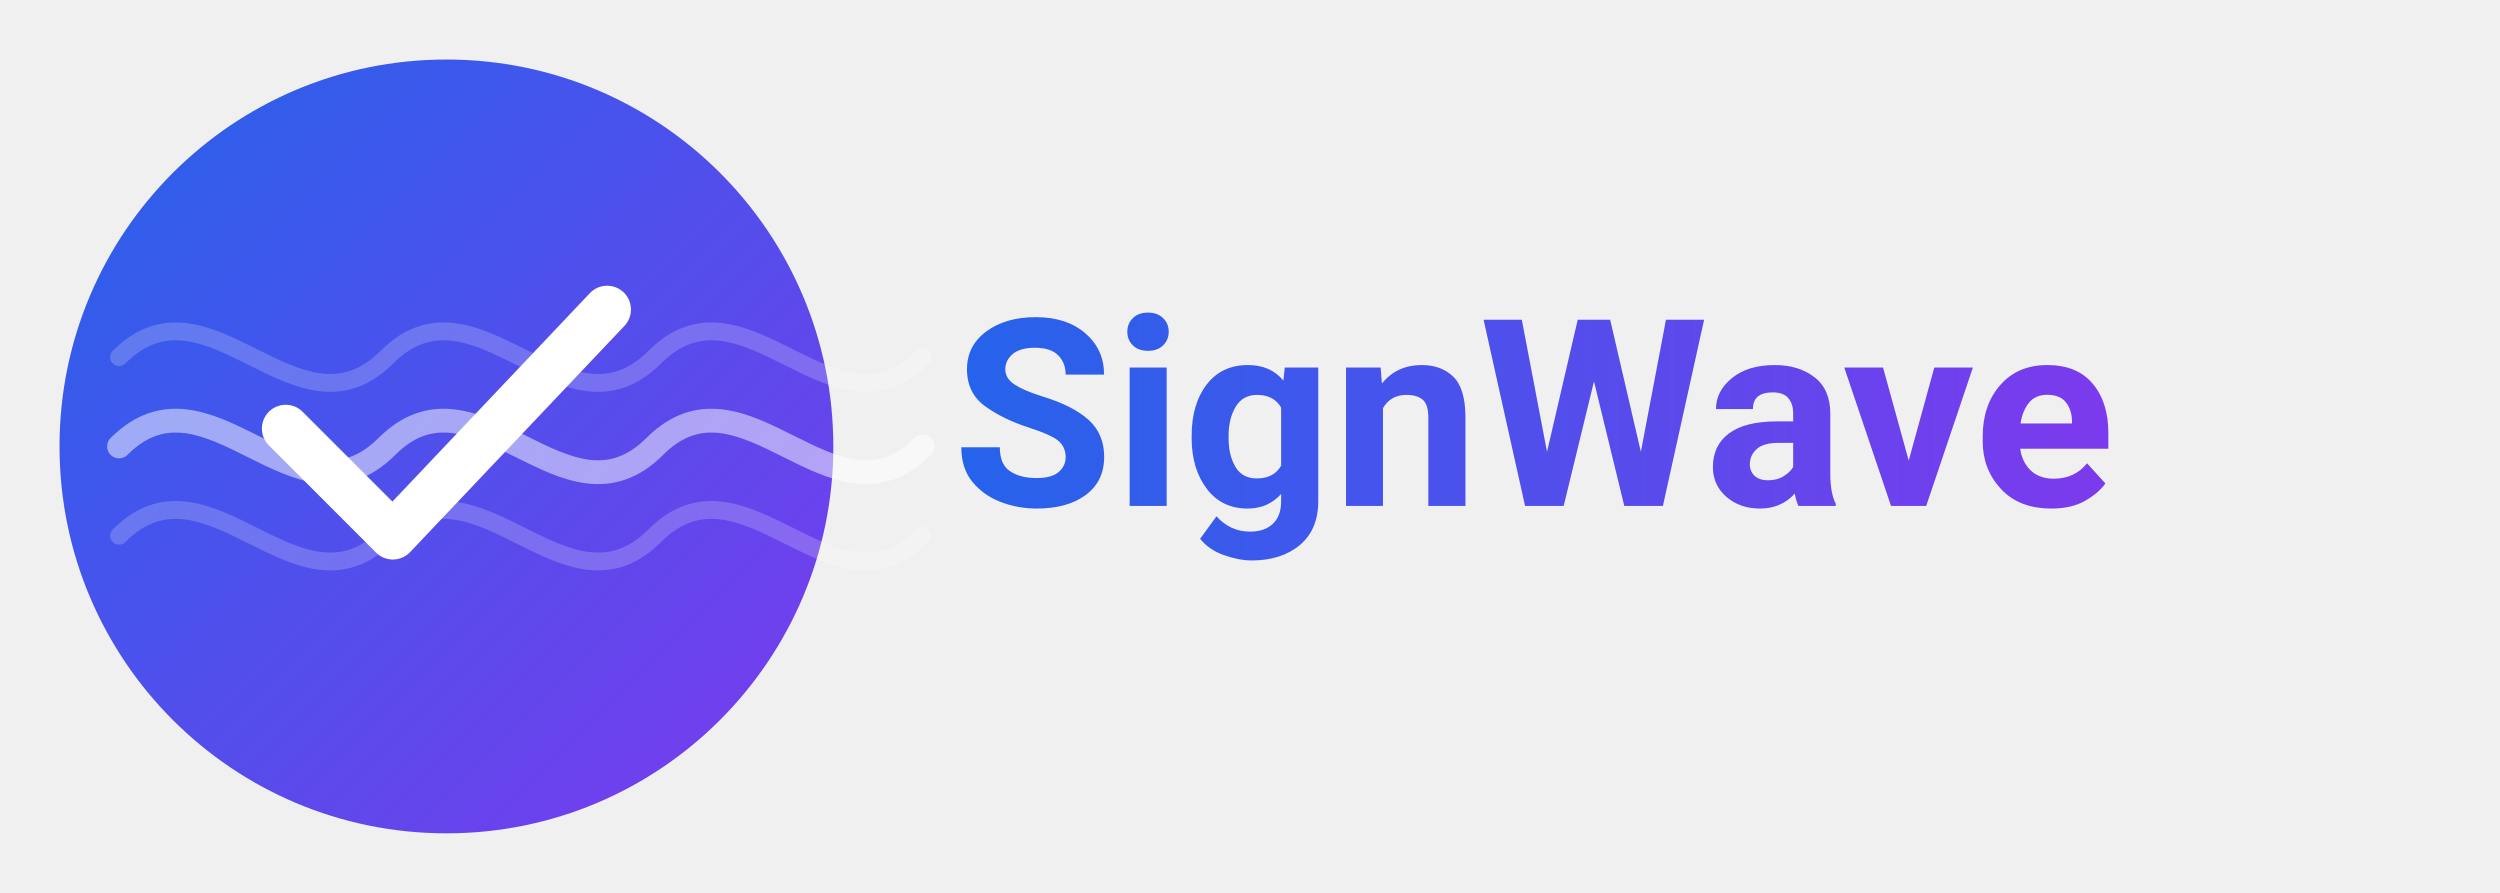
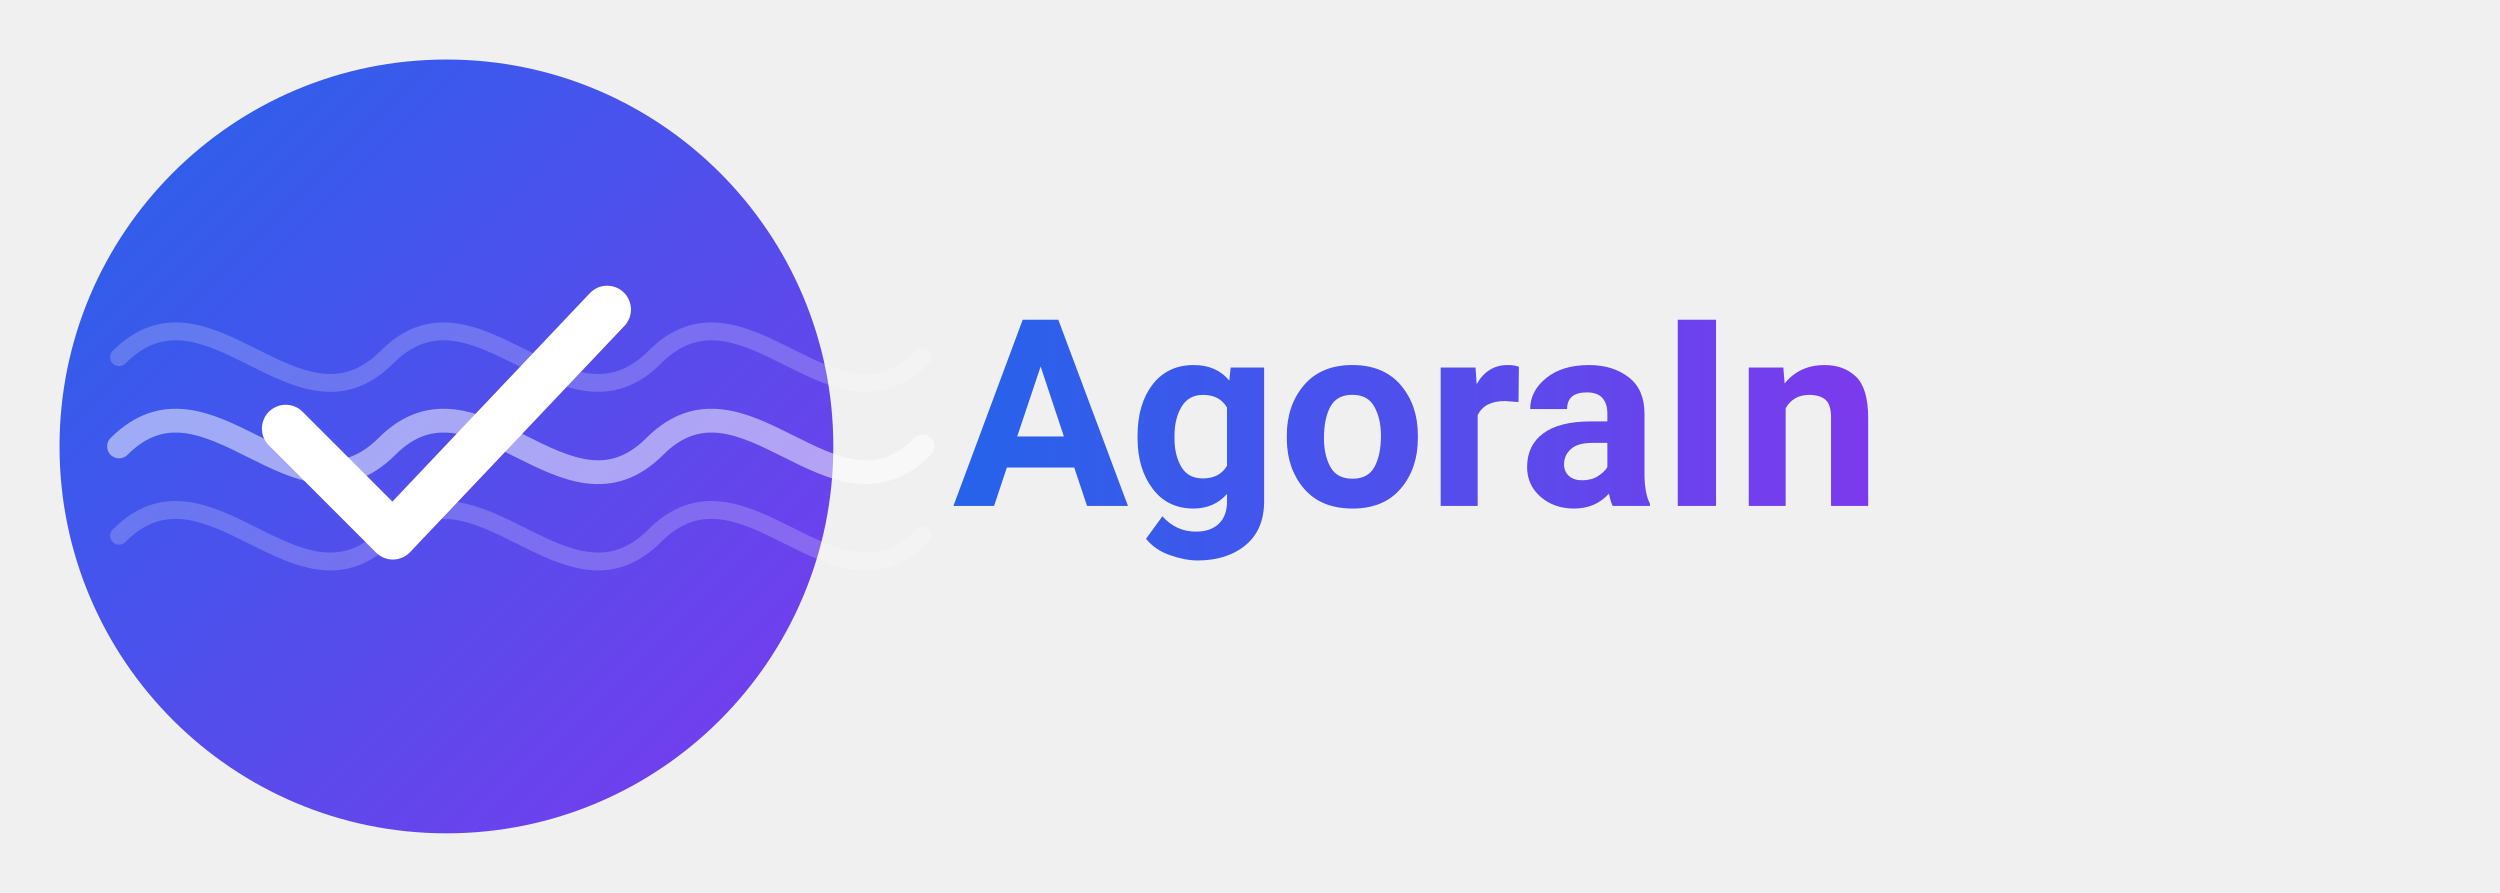
<svg xmlns="http://www.w3.org/2000/svg" viewBox="0 0 420 150" width="100%" height="100%">
  <defs>
    <linearGradient id="bgGrad" x1="0%" y1="0%" x2="100%" y2="100%">
      <stop offset="0%" stop-color="#2563EB" />
      <stop offset="100%" stop-color="#7C3AED" />
    </linearGradient>
    <linearGradient id="textGrad" x1="0%" y1="0%" x2="100%" y2="0%">
      <stop offset="0%" stop-color="#2563EB" />
      <stop offset="100%" stop-color="#7C3AED" />
    </linearGradient>
  </defs>
  <circle cx="75" cy="75" r="65" fill="url(#bgGrad)" />
  <path d="M20,60 C35,45 50,75 65,60 C80,45 95,75 110,60 C125,45 140,75 155,60" fill="none" stroke="white" stroke-width="3" opacity="0.2" stroke-linecap="round" />
  <path d="M20,75 C35,60 50,90 65,75 C80,60 95,90 110,75 C125,60 140,90 155,75" fill="none" stroke="white" stroke-width="4" opacity="0.5" stroke-linecap="round" />
  <path d="M20,90 C35,75 50,105 65,90 C80,75 95,105 110,90 C125,75 140,105 155,90" fill="none" stroke="white" stroke-width="3" opacity="0.2" stroke-linecap="round" />
  <path d="M48,72 L66,90 L102,52" fill="none" stroke="white" stroke-width="8" stroke-linecap="round" stroke-linejoin="round" />
  <text x="160" y="85" font-family="'Segoe UI', Roboto, Helvetica, Arial, sans-serif" font-size="44" font-weight="700" fill="url(#textGrad)">
-     SignWave
+     AgoraIn
  </text>
</svg>
